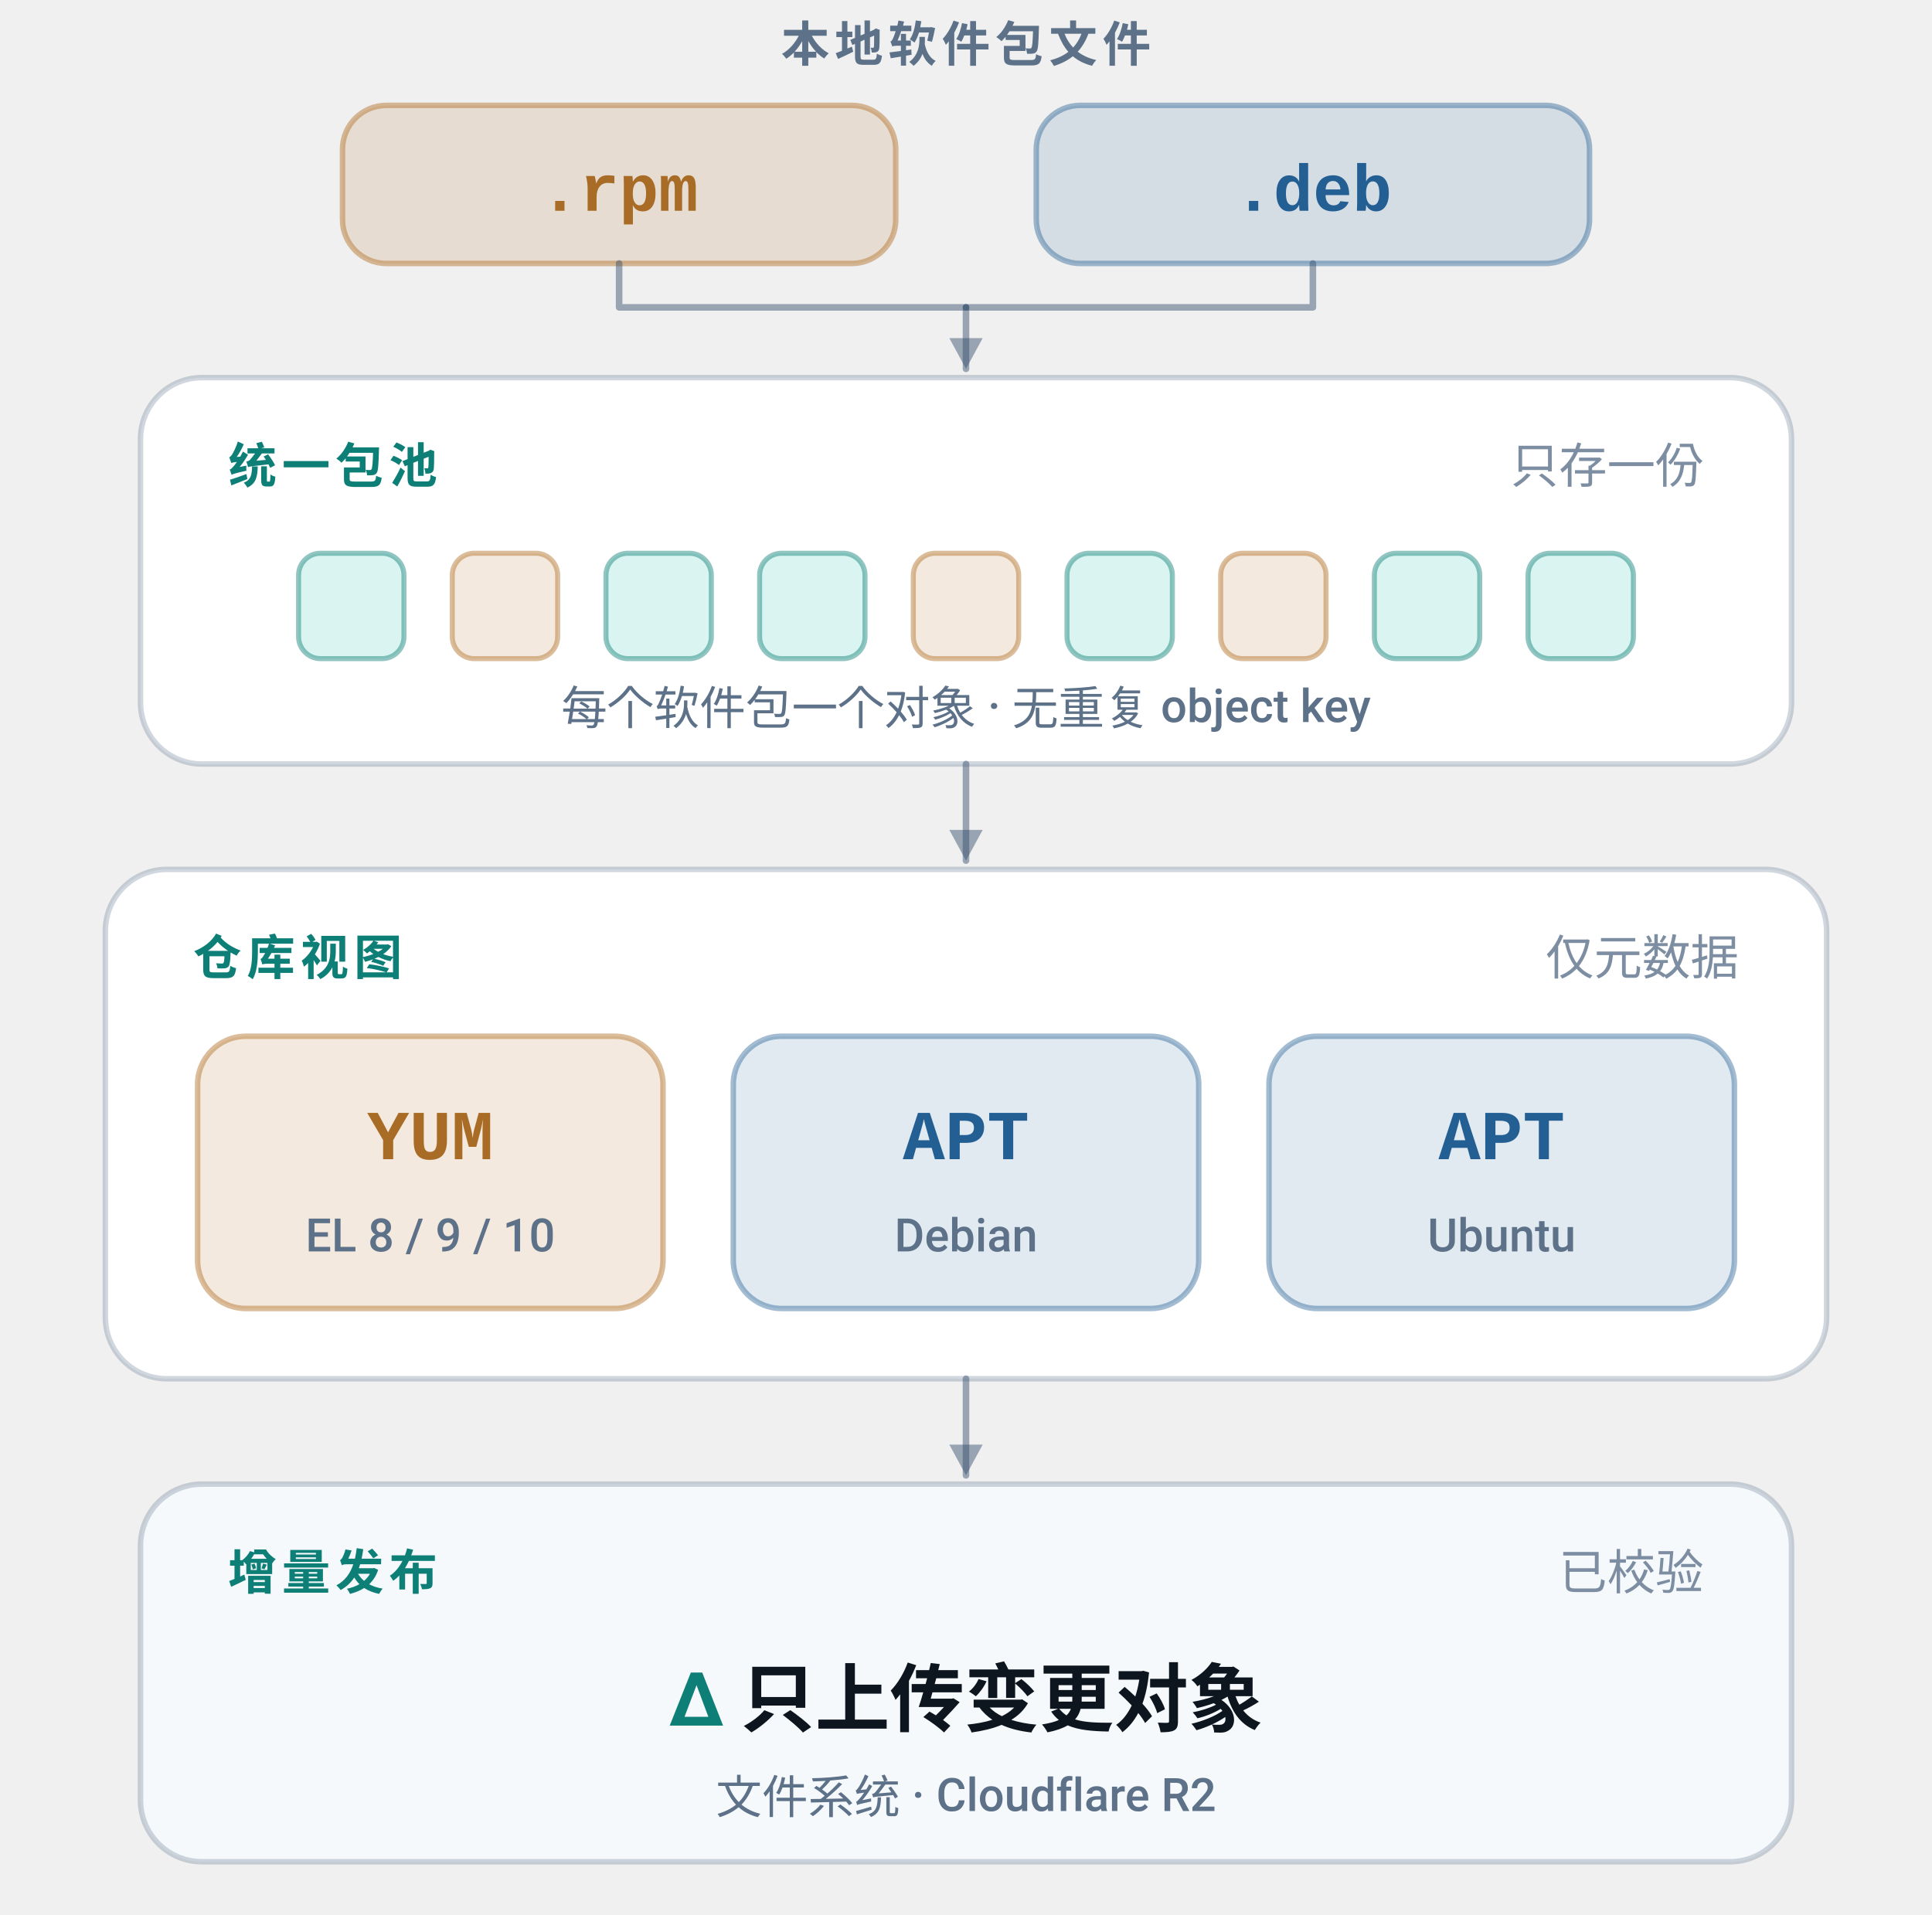
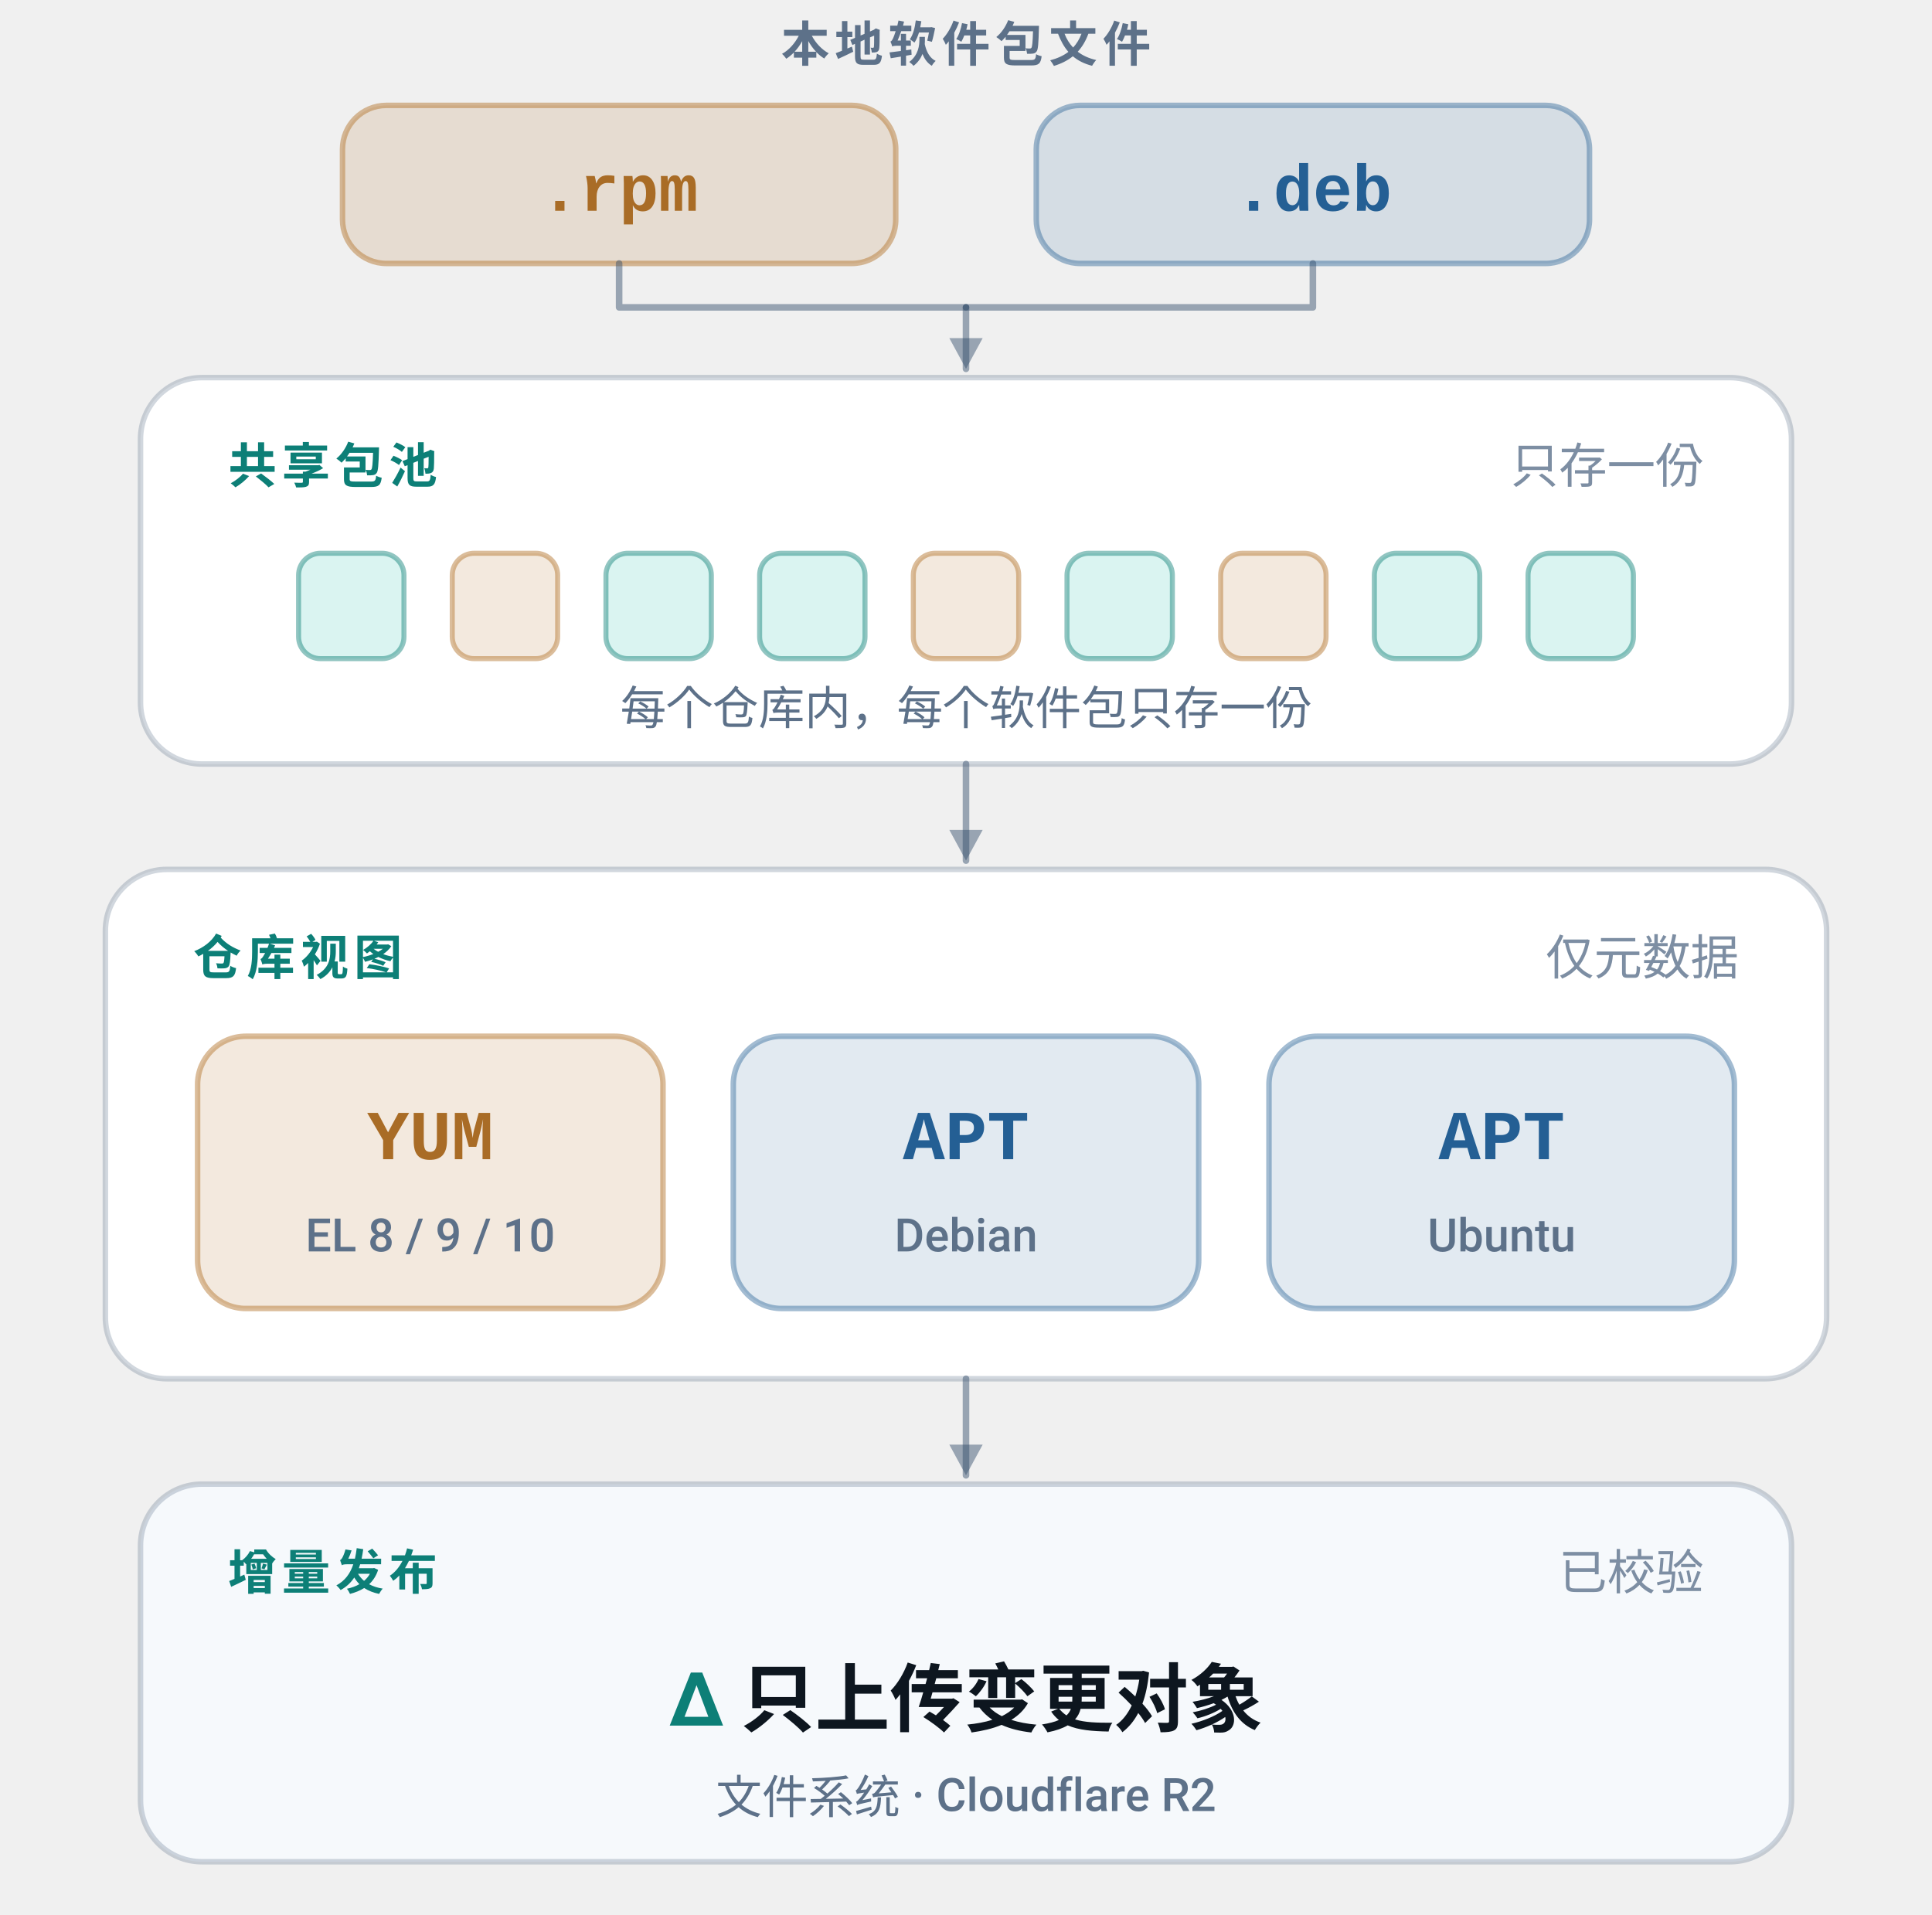
<svg xmlns="http://www.w3.org/2000/svg" width="440" height="436" viewBox="0 0 440 436" role="img" aria-labelledby="sow-arch-title" shape-rendering="geometricPrecision" text-rendering="geometricPrecision">
  <text x="220" y="14" text-anchor="middle" font-family="ui-sans-serif,system-ui,-apple-system,'Segoe UI',Roboto,'Helvetica Neue',Arial,sans-serif" font-size="11" font-weight="700" fill="#5d7189" letter-spacing="1.2">本地软件包文件</text>
  <rect x="78" y="24" width="126" height="36" rx="10" fill="rgba(180,118,46,0.16)" stroke="rgba(180,118,46,0.48)" stroke-width="1.25" />
  <rect x="236" y="24" width="126" height="36" rx="10" fill="rgba(36,95,148,0.13)" stroke="rgba(36,95,148,0.42)" stroke-width="1.25" />
  <text x="141" y="48" text-anchor="middle" font-family="ui-monospace,SFMono-Regular,Menlo,Consolas,'Liberation Mono',monospace" font-size="15" font-weight="700" fill="#a96c26">.rpm</text>
  <text x="299" y="48" text-anchor="middle" font-family="ui-monospace,SFMono-Regular,Menlo,Consolas,'Liberation Mono',monospace" font-size="15" font-weight="700" fill="#245f94">.deb</text>
  <path d="M 141.0 60.0 L 141.0 70.0 L 220.0 70.0" fill="none" stroke="rgba(48,74,105,0.46)" stroke-width="1.5" stroke-linecap="round" stroke-linejoin="round" />
  <path d="M 299.0 60.0 L 299.0 70.0 L 220.0 70.0" fill="none" stroke="rgba(48,74,105,0.46)" stroke-width="1.5" stroke-linecap="round" stroke-linejoin="round" />
  <path d="M 220.0 70.0 L 220.0 84.0" fill="none" stroke="rgba(48,74,105,0.46)" stroke-width="1.5" stroke-linecap="round" stroke-linejoin="round" />
  <path d="M 220.0 84.0 L 216.2 77.0 L 223.8 77.0 Z" fill="rgba(48,74,105,0.46)" />
  <rect x="32" y="86" width="376" height="88" rx="14" fill="#ffffff" stroke="rgba(48,74,105,0.22)" stroke-width="1.25" />
-   <text x="52" y="110" text-anchor="start" font-family="ui-sans-serif,system-ui,-apple-system,'Segoe UI',Roboto,'Helvetica Neue',Arial,sans-serif" font-size="11" font-weight="700" fill="#0d7f77" letter-spacing="1.2">统一包池</text>
+   <text x="52" y="110" text-anchor="start" font-family="ui-sans-serif,system-ui,-apple-system,'Segoe UI',Roboto,'Helvetica Neue',Arial,sans-serif" font-size="11" font-weight="700" fill="#0d7f77" letter-spacing="1.2">共享包池</text>
  <text x="388" y="110" text-anchor="end" font-family="ui-sans-serif,system-ui,-apple-system,'Segoe UI',Roboto,'Helvetica Neue',Arial,sans-serif" font-size="11" font-weight="500" fill="#7d8ea3">只存一份</text>
  <rect x="68.0" y="126" width="24" height="24" rx="5" fill="rgba(20,184,166,0.16)" stroke="rgba(13,127,119,0.45)" stroke-width="1.15" />
  <rect x="103.0" y="126" width="24" height="24" rx="5" fill="rgba(180,118,46,0.16)" stroke="rgba(180,118,46,0.48)" stroke-width="1.15" />
  <rect x="138.0" y="126" width="24" height="24" rx="5" fill="rgba(20,184,166,0.16)" stroke="rgba(13,127,119,0.45)" stroke-width="1.15" />
  <rect x="173.0" y="126" width="24" height="24" rx="5" fill="rgba(20,184,166,0.16)" stroke="rgba(13,127,119,0.45)" stroke-width="1.15" />
  <rect x="208.0" y="126" width="24" height="24" rx="5" fill="rgba(180,118,46,0.16)" stroke="rgba(180,118,46,0.48)" stroke-width="1.15" />
  <rect x="243.0" y="126" width="24" height="24" rx="5" fill="rgba(20,184,166,0.16)" stroke="rgba(13,127,119,0.45)" stroke-width="1.15" />
  <rect x="278.0" y="126" width="24" height="24" rx="5" fill="rgba(180,118,46,0.16)" stroke="rgba(180,118,46,0.48)" stroke-width="1.15" />
  <rect x="313.0" y="126" width="24" height="24" rx="5" fill="rgba(20,184,166,0.16)" stroke="rgba(13,127,119,0.45)" stroke-width="1.15" />
  <rect x="348.0" y="126" width="24" height="24" rx="5" fill="rgba(20,184,166,0.16)" stroke="rgba(13,127,119,0.45)" stroke-width="1.15" />
-   <text x="220" y="165" text-anchor="middle" font-family="ui-sans-serif,system-ui,-apple-system,'Segoe UI',Roboto,'Helvetica Neue',Arial,sans-serif" font-size="10.5" font-weight="500" fill="#5d7189">每个软件包一个对象 · 无重复 object key</text>
+   <text x="220" y="165" text-anchor="middle" font-family="ui-sans-serif,system-ui,-apple-system,'Segoe UI',Roboto,'Helvetica Neue',Arial,sans-serif" font-size="10.5" font-weight="500" fill="#5d7189">每个仓库内，每个软件包只存一份</text>
  <path d="M 220.0 174.0 L 220.0 196.0" fill="none" stroke="rgba(48,74,105,0.46)" stroke-width="1.5" stroke-linecap="round" stroke-linejoin="round" />
  <path d="M 220.0 196.0 L 216.2 189.0 L 223.8 189.0 Z" fill="rgba(48,74,105,0.46)" />
  <rect x="24" y="198" width="392" height="116" rx="14" fill="#ffffff" stroke="rgba(48,74,105,0.22)" stroke-width="1.25" />
  <text x="44" y="222" text-anchor="start" font-family="ui-sans-serif,system-ui,-apple-system,'Segoe UI',Roboto,'Helvetica Neue',Arial,sans-serif" font-size="11" font-weight="700" fill="#0d7f77" letter-spacing="1.2">仓库视图</text>
  <text x="396" y="222" text-anchor="end" font-family="ui-sans-serif,system-ui,-apple-system,'Segoe UI',Roboto,'Helvetica Neue',Arial,sans-serif" font-size="11" font-weight="500" fill="#7d8ea3">仅元数据</text>
  <rect x="45" y="236" width="106" height="62" rx="11" fill="rgba(180,118,46,0.16)" stroke="rgba(180,118,46,0.48)" stroke-width="1.25" />
  <text x="98" y="264" text-anchor="middle" font-family="ui-monospace,SFMono-Regular,Menlo,Consolas,'Liberation Mono',monospace" font-size="16" font-weight="700" fill="#a96c26">YUM</text>
  <text x="98" y="285" text-anchor="middle" font-family="ui-sans-serif,system-ui,-apple-system,'Segoe UI',Roboto,'Helvetica Neue',Arial,sans-serif" font-size="10.5" font-weight="500" fill="#5d7189">EL 8 / 9 / 10</text>
  <rect x="167" y="236" width="106" height="62" rx="11" fill="rgba(36,95,148,0.13)" stroke="rgba(36,95,148,0.42)" stroke-width="1.25" />
  <text x="220" y="264" text-anchor="middle" font-family="ui-monospace,SFMono-Regular,Menlo,Consolas,'Liberation Mono',monospace" font-size="16" font-weight="700" fill="#245f94">APT</text>
  <text x="220" y="285" text-anchor="middle" font-family="ui-sans-serif,system-ui,-apple-system,'Segoe UI',Roboto,'Helvetica Neue',Arial,sans-serif" font-size="10.5" font-weight="500" fill="#5d7189">Debian</text>
  <rect x="289" y="236" width="106" height="62" rx="11" fill="rgba(36,95,148,0.13)" stroke="rgba(36,95,148,0.42)" stroke-width="1.25" />
  <text x="342" y="264" text-anchor="middle" font-family="ui-monospace,SFMono-Regular,Menlo,Consolas,'Liberation Mono',monospace" font-size="16" font-weight="700" fill="#245f94">APT</text>
  <text x="342" y="285" text-anchor="middle" font-family="ui-sans-serif,system-ui,-apple-system,'Segoe UI',Roboto,'Helvetica Neue',Arial,sans-serif" font-size="10.5" font-weight="500" fill="#5d7189">Ubuntu</text>
  <path d="M 220.0 314.0 L 220.0 336.0" fill="none" stroke="rgba(48,74,105,0.46)" stroke-width="1.5" stroke-linecap="round" stroke-linejoin="round" />
  <path d="M 220.0 336.0 L 216.2 329.0 L 223.8 329.0 Z" fill="rgba(48,74,105,0.46)" />
  <rect x="32" y="338" width="376" height="86" rx="14" fill="#f6f9fc" stroke="rgba(48,74,105,0.22)" stroke-width="1.25" />
  <text x="52" y="362" text-anchor="start" font-family="ui-sans-serif,system-ui,-apple-system,'Segoe UI',Roboto,'Helvetica Neue',Arial,sans-serif" font-size="11" font-weight="700" fill="#0d7f77" letter-spacing="1.2">增量发布</text>
  <text x="388" y="362" text-anchor="end" font-family="ui-sans-serif,system-ui,-apple-system,'Segoe UI',Roboto,'Helvetica Neue',Arial,sans-serif" font-size="11" font-weight="500" fill="#7d8ea3">已校验</text>
  <text x="220" y="393" text-anchor="middle" font-family="ui-sans-serif,system-ui,-apple-system,'Segoe UI',Roboto,'Helvetica Neue',Arial,sans-serif" font-size="17" font-weight="700" fill="#0d161f">
    <tspan fill="#0d7f77">Δ</tspan> 只上传变更对象</text>
  <text x="220" y="413" text-anchor="middle" font-family="ui-sans-serif,system-ui,-apple-system,'Segoe UI',Roboto,'Helvetica Neue',Arial,sans-serif" font-size="10.5" font-weight="500" fill="#5d7189">文件系统 · Cloudflare R2</text>
</svg>
